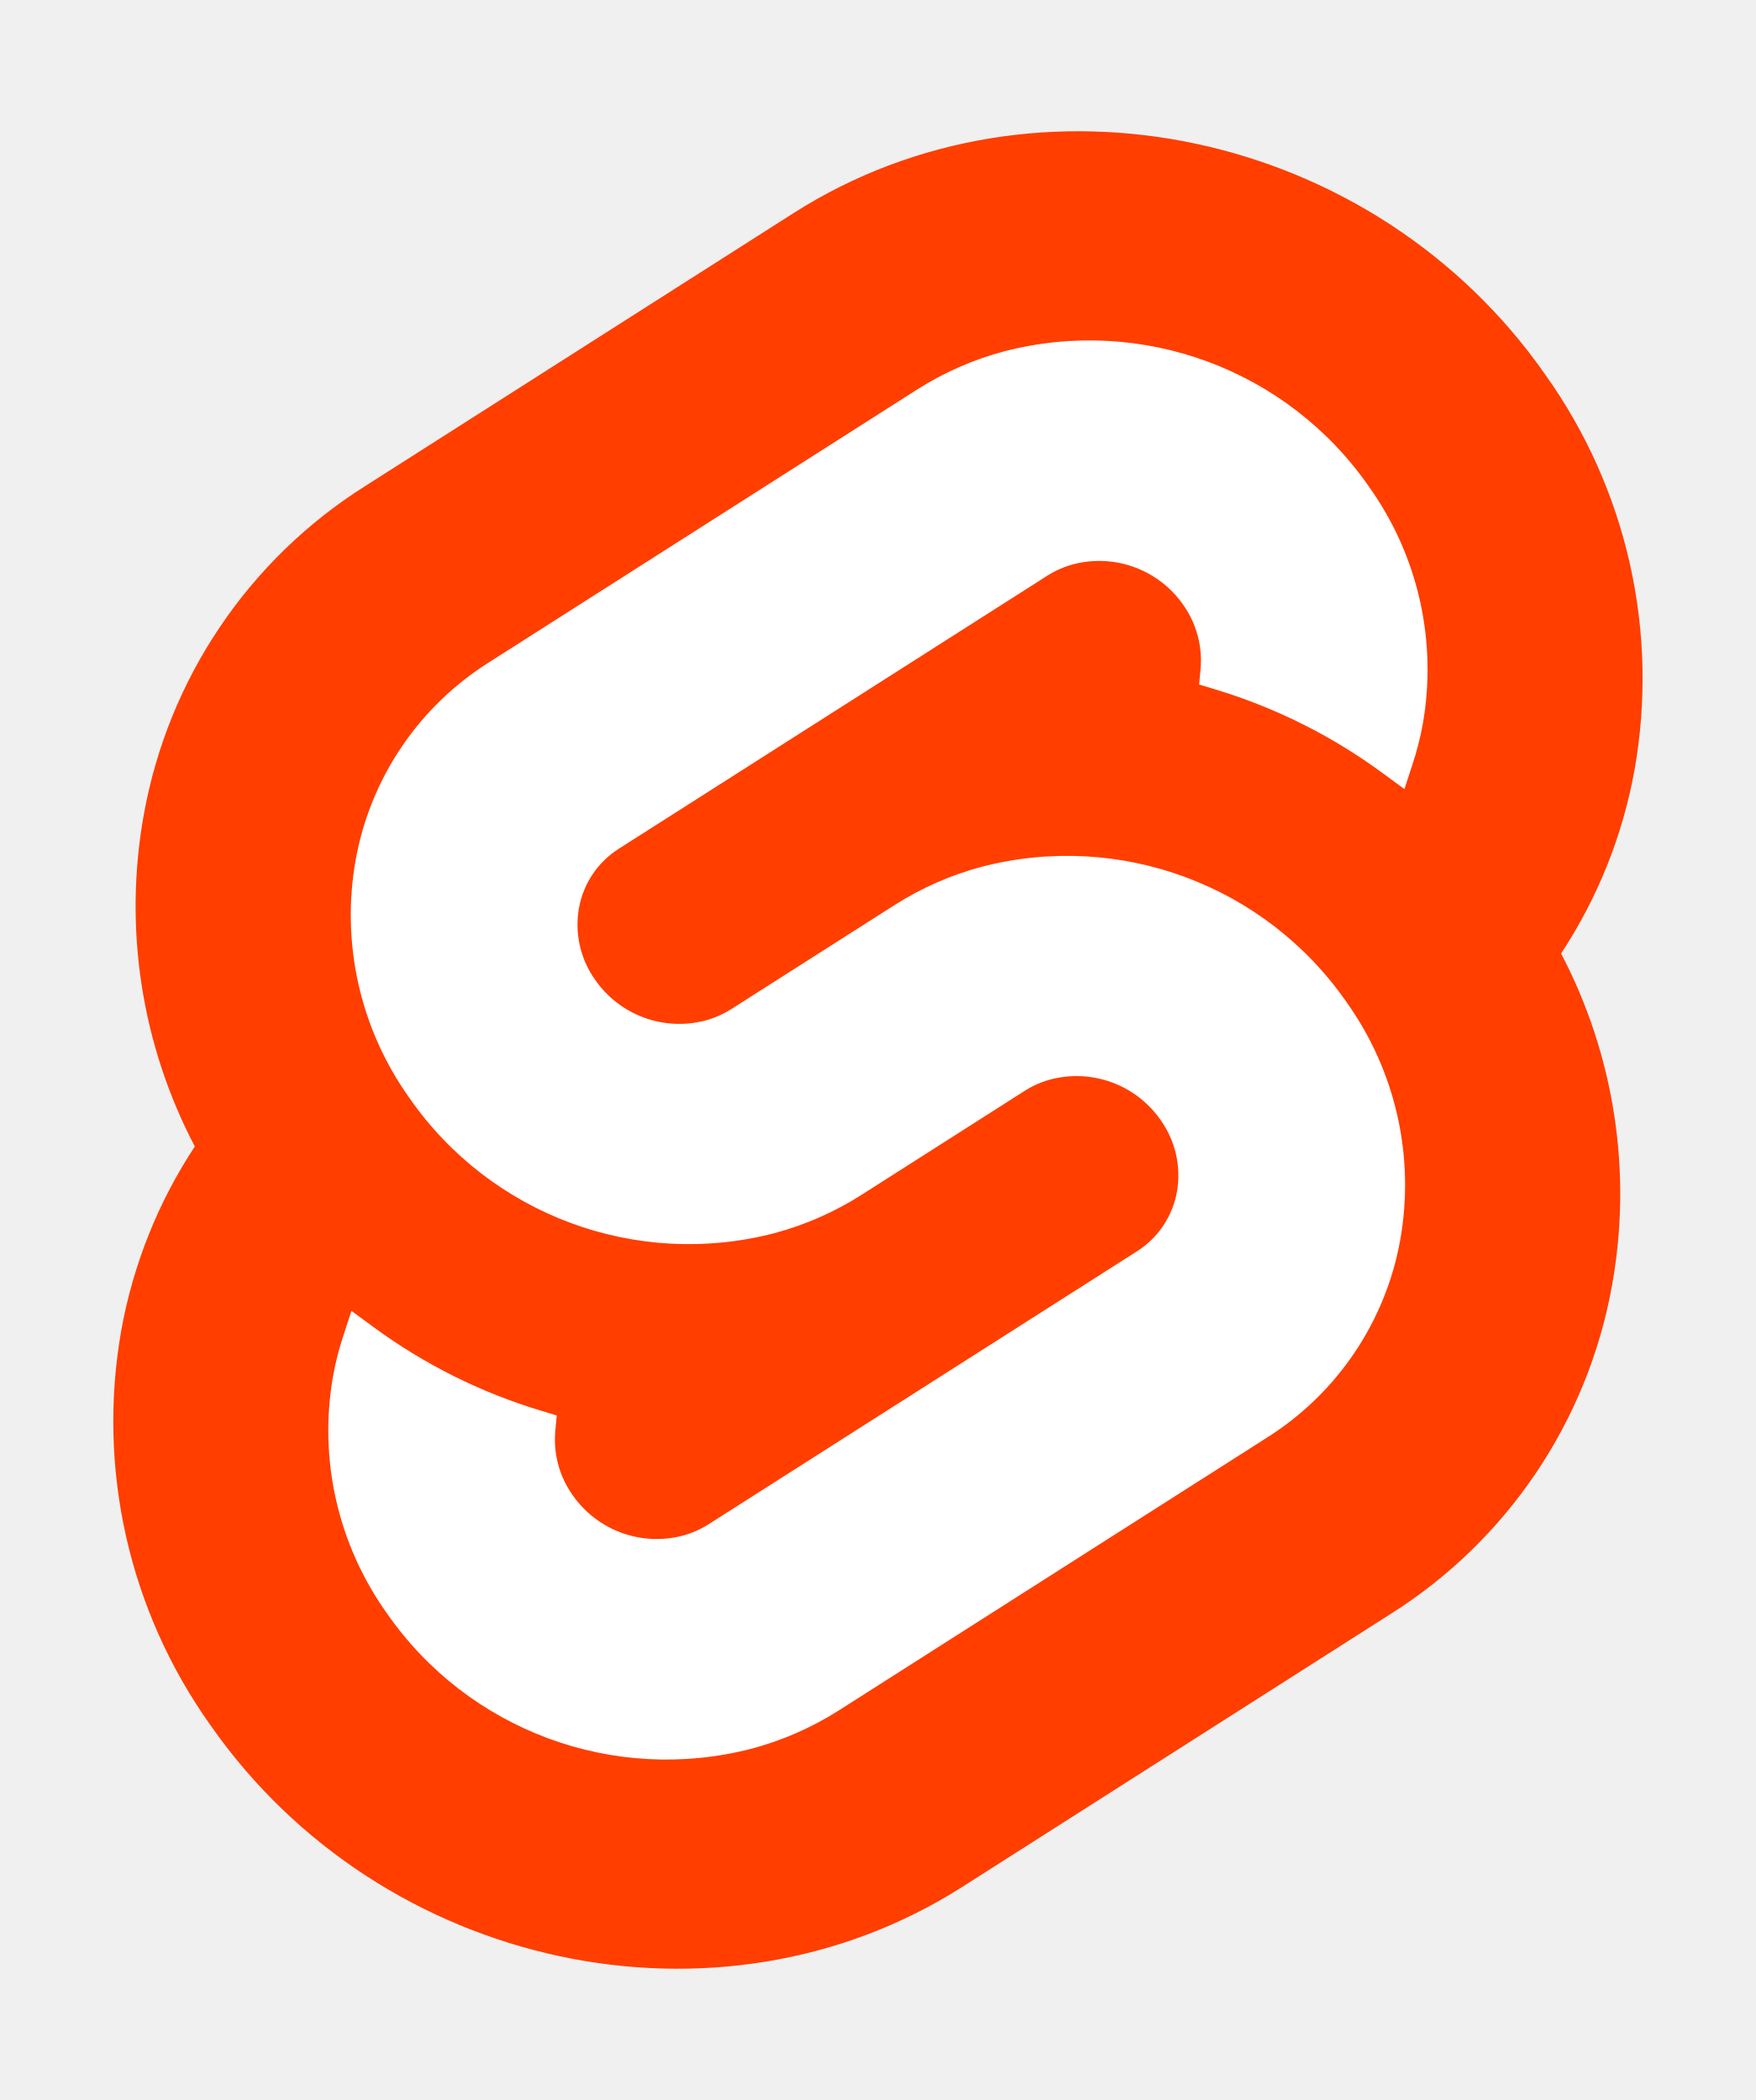
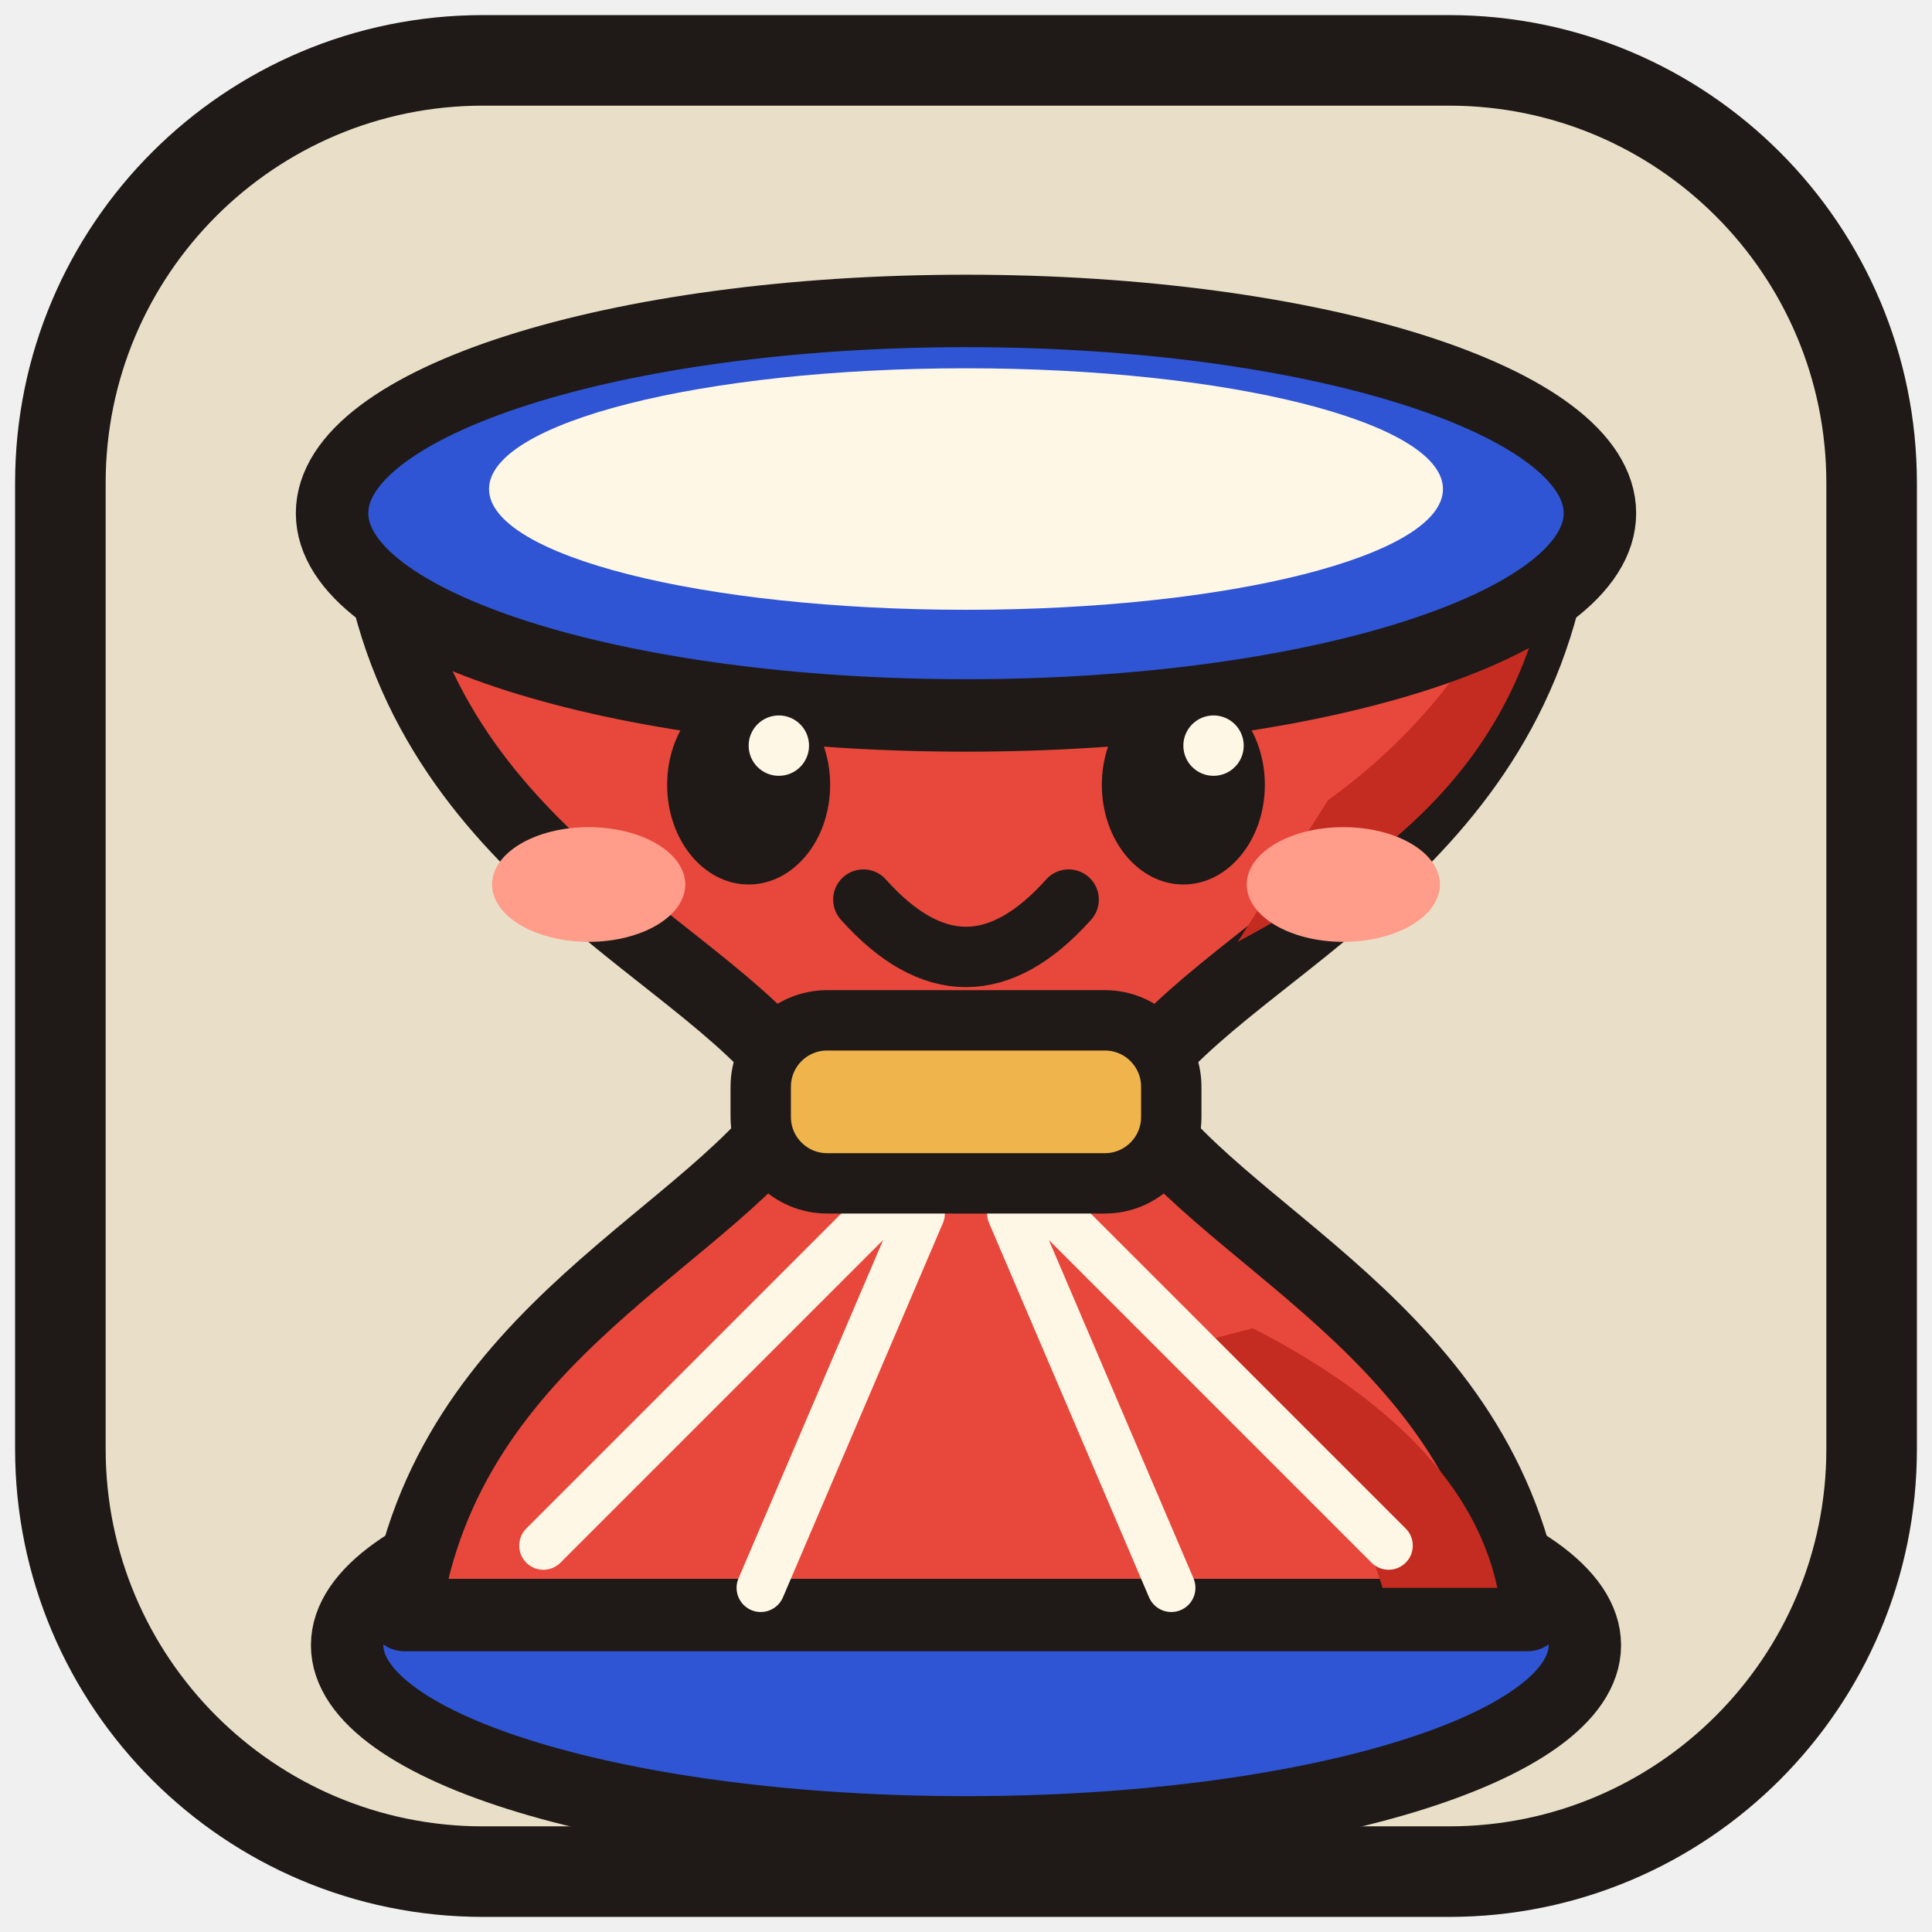
- <svg xmlns="http://www.w3.org/2000/svg" width="107" height="128" viewBox="0 0 107 128">
-   <path d="M94.157 22.819c-10.4-14.885-30.94-19.297-45.792-9.835L22.282 29.608A29.92 29.92 0 0 0 8.764 49.65a31.5 31.5 0 0 0 3.108 20.231 30 30 0 0 0-4.477 11.183 31.9 31.9 0 0 0 5.448 24.116c10.402 14.887 30.942 19.297 45.791 9.835l26.083-16.624A29.92 29.92 0 0 0 98.235 78.35a31.53 31.53 0 0 0-3.105-20.232 30 30 0 0 0 4.474-11.182 31.88 31.88 0 0 0-5.447-24.116" style="fill:#ff3e00" />
-   <path d="M45.817 106.582a20.72 20.72 0 0 1-22.237-8.243 19.17 19.17 0 0 1-3.277-14.503 18 18 0 0 1 .624-2.435l.49-1.498 1.337.981a33.6 33.6 0 0 0 10.203 5.098l.97.294-.09.968a5.85 5.85 0 0 0 1.052 3.878 6.24 6.24 0 0 0 6.695 2.485 5.8 5.8 0 0 0 1.603-.704L69.27 76.28a5.43 5.43 0 0 0 2.45-3.631 5.8 5.8 0 0 0-.987-4.371 6.24 6.24 0 0 0-6.698-2.487 5.7 5.7 0 0 0-1.6.704l-9.953 6.345a19 19 0 0 1-5.296 2.326 20.72 20.72 0 0 1-22.237-8.243 19.17 19.17 0 0 1-3.277-14.502 17.99 17.99 0 0 1 8.13-12.052l26.081-16.623a19 19 0 0 1 5.3-2.329 20.72 20.72 0 0 1 22.237 8.243 19.17 19.17 0 0 1 3.277 14.503 18 18 0 0 1-.624 2.435l-.49 1.498-1.337-.98a33.6 33.6 0 0 0-10.203-5.1l-.97-.294.09-.968a5.86 5.86 0 0 0-1.052-3.878 6.24 6.24 0 0 0-6.696-2.485 5.8 5.8 0 0 0-1.602.704L37.73 51.72a5.42 5.42 0 0 0-2.449 3.63 5.79 5.79 0 0 0 .986 4.372 6.24 6.24 0 0 0 6.698 2.486 5.8 5.8 0 0 0 1.602-.704l9.952-6.342a19 19 0 0 1 5.295-2.328 20.72 20.72 0 0 1 22.237 8.242 19.17 19.17 0 0 1 3.277 14.503 18 18 0 0 1-8.13 12.053l-26.081 16.622a19 19 0 0 1-5.3 2.328" style="fill:#fff" />
+ <svg xmlns="http://www.w3.org/2000/svg" viewBox="0 0 64 64">
+   <rect x="2" y="2" width="60" height="60" rx="14" fill="#E9DFC8" stroke="#1F1A17" stroke-width="3" />
+   <g transform="translate(0 3)">
+     <ellipse cx="32" cy="51.5" rx="20.5" ry="6.2" fill="#2F55D4" stroke="#1F1A17" stroke-width="2.4" />
+     <path d="M12.5 15 C14 25.5 23.8 28.5 26.7 33.2 C23.8 38 14.8 41 13.4 50.5 L50.6 50.5 C49.2 41 40.2 38 37.3 33.2 C40.2 28.5 50 25.5 51.5 15 Z" fill="#E8473C" stroke="#1F1A17" stroke-width="2.4" stroke-linejoin="round" />
+     <path d="M44 23.5 C46.8 21.5 49.2 18.6 50.1 15.8 L51.4 15.3 C50.5 22 46.2 25.4 41 28.2 Z" fill="#C42B21" />
+     <path d="M41.5 41 C45.4 43 48.8 45.8 49.6 49.6 L45.8 49.6 C44.8 46.4 43 43.4 39.6 41.5 Z" fill="#C42B21" />
+     <path d="M18 48.2 L29 37.2 M25.2 49.6 L30.5 37.2 M38.8 49.6 L33.5 37.2 M46 48.2 L35 37.2" fill="none" stroke="#FFF7E6" stroke-width="1.6" stroke-linecap="round" />
+     <rect x="25.2" y="30.8" width="13.6" height="5.4" rx="2.2" fill="#F0B44C" stroke="#1F1A17" stroke-width="2" />
+     <ellipse cx="32" cy="14" rx="21" ry="6.7" fill="#2F55D4" stroke="#1F1A17" stroke-width="2.4" />
+     <ellipse cx="32" cy="13.2" rx="15.8" ry="4" fill="#FFF7E6" />
+     <g transform="translate(0 1.8)">
+       <ellipse cx="19.5" cy="24.5" rx="3.2" ry="1.9" fill="#FF9C8A" />
+       <ellipse cx="44.5" cy="24.5" rx="3.2" ry="1.9" fill="#FF9C8A" />
+       <ellipse cx="24.8" cy="21.2" rx="2.7" ry="3.3" fill="#1F1A17" />
+       <ellipse cx="39.2" cy="21.2" rx="2.7" ry="3.3" fill="#1F1A17" />
+       <circle cx="25.8" cy="19.9" r="1" fill="#FFF7E6" />
+       <circle cx="40.2" cy="19.9" r="1" fill="#FFF7E6" />
+       <path d="M28.6 25 Q32 28.8 35.4 25" fill="none" stroke="#1F1A17" stroke-width="2" stroke-linecap="round" stroke-linejoin="round" />
+     </g>
+   </g>
</svg>
